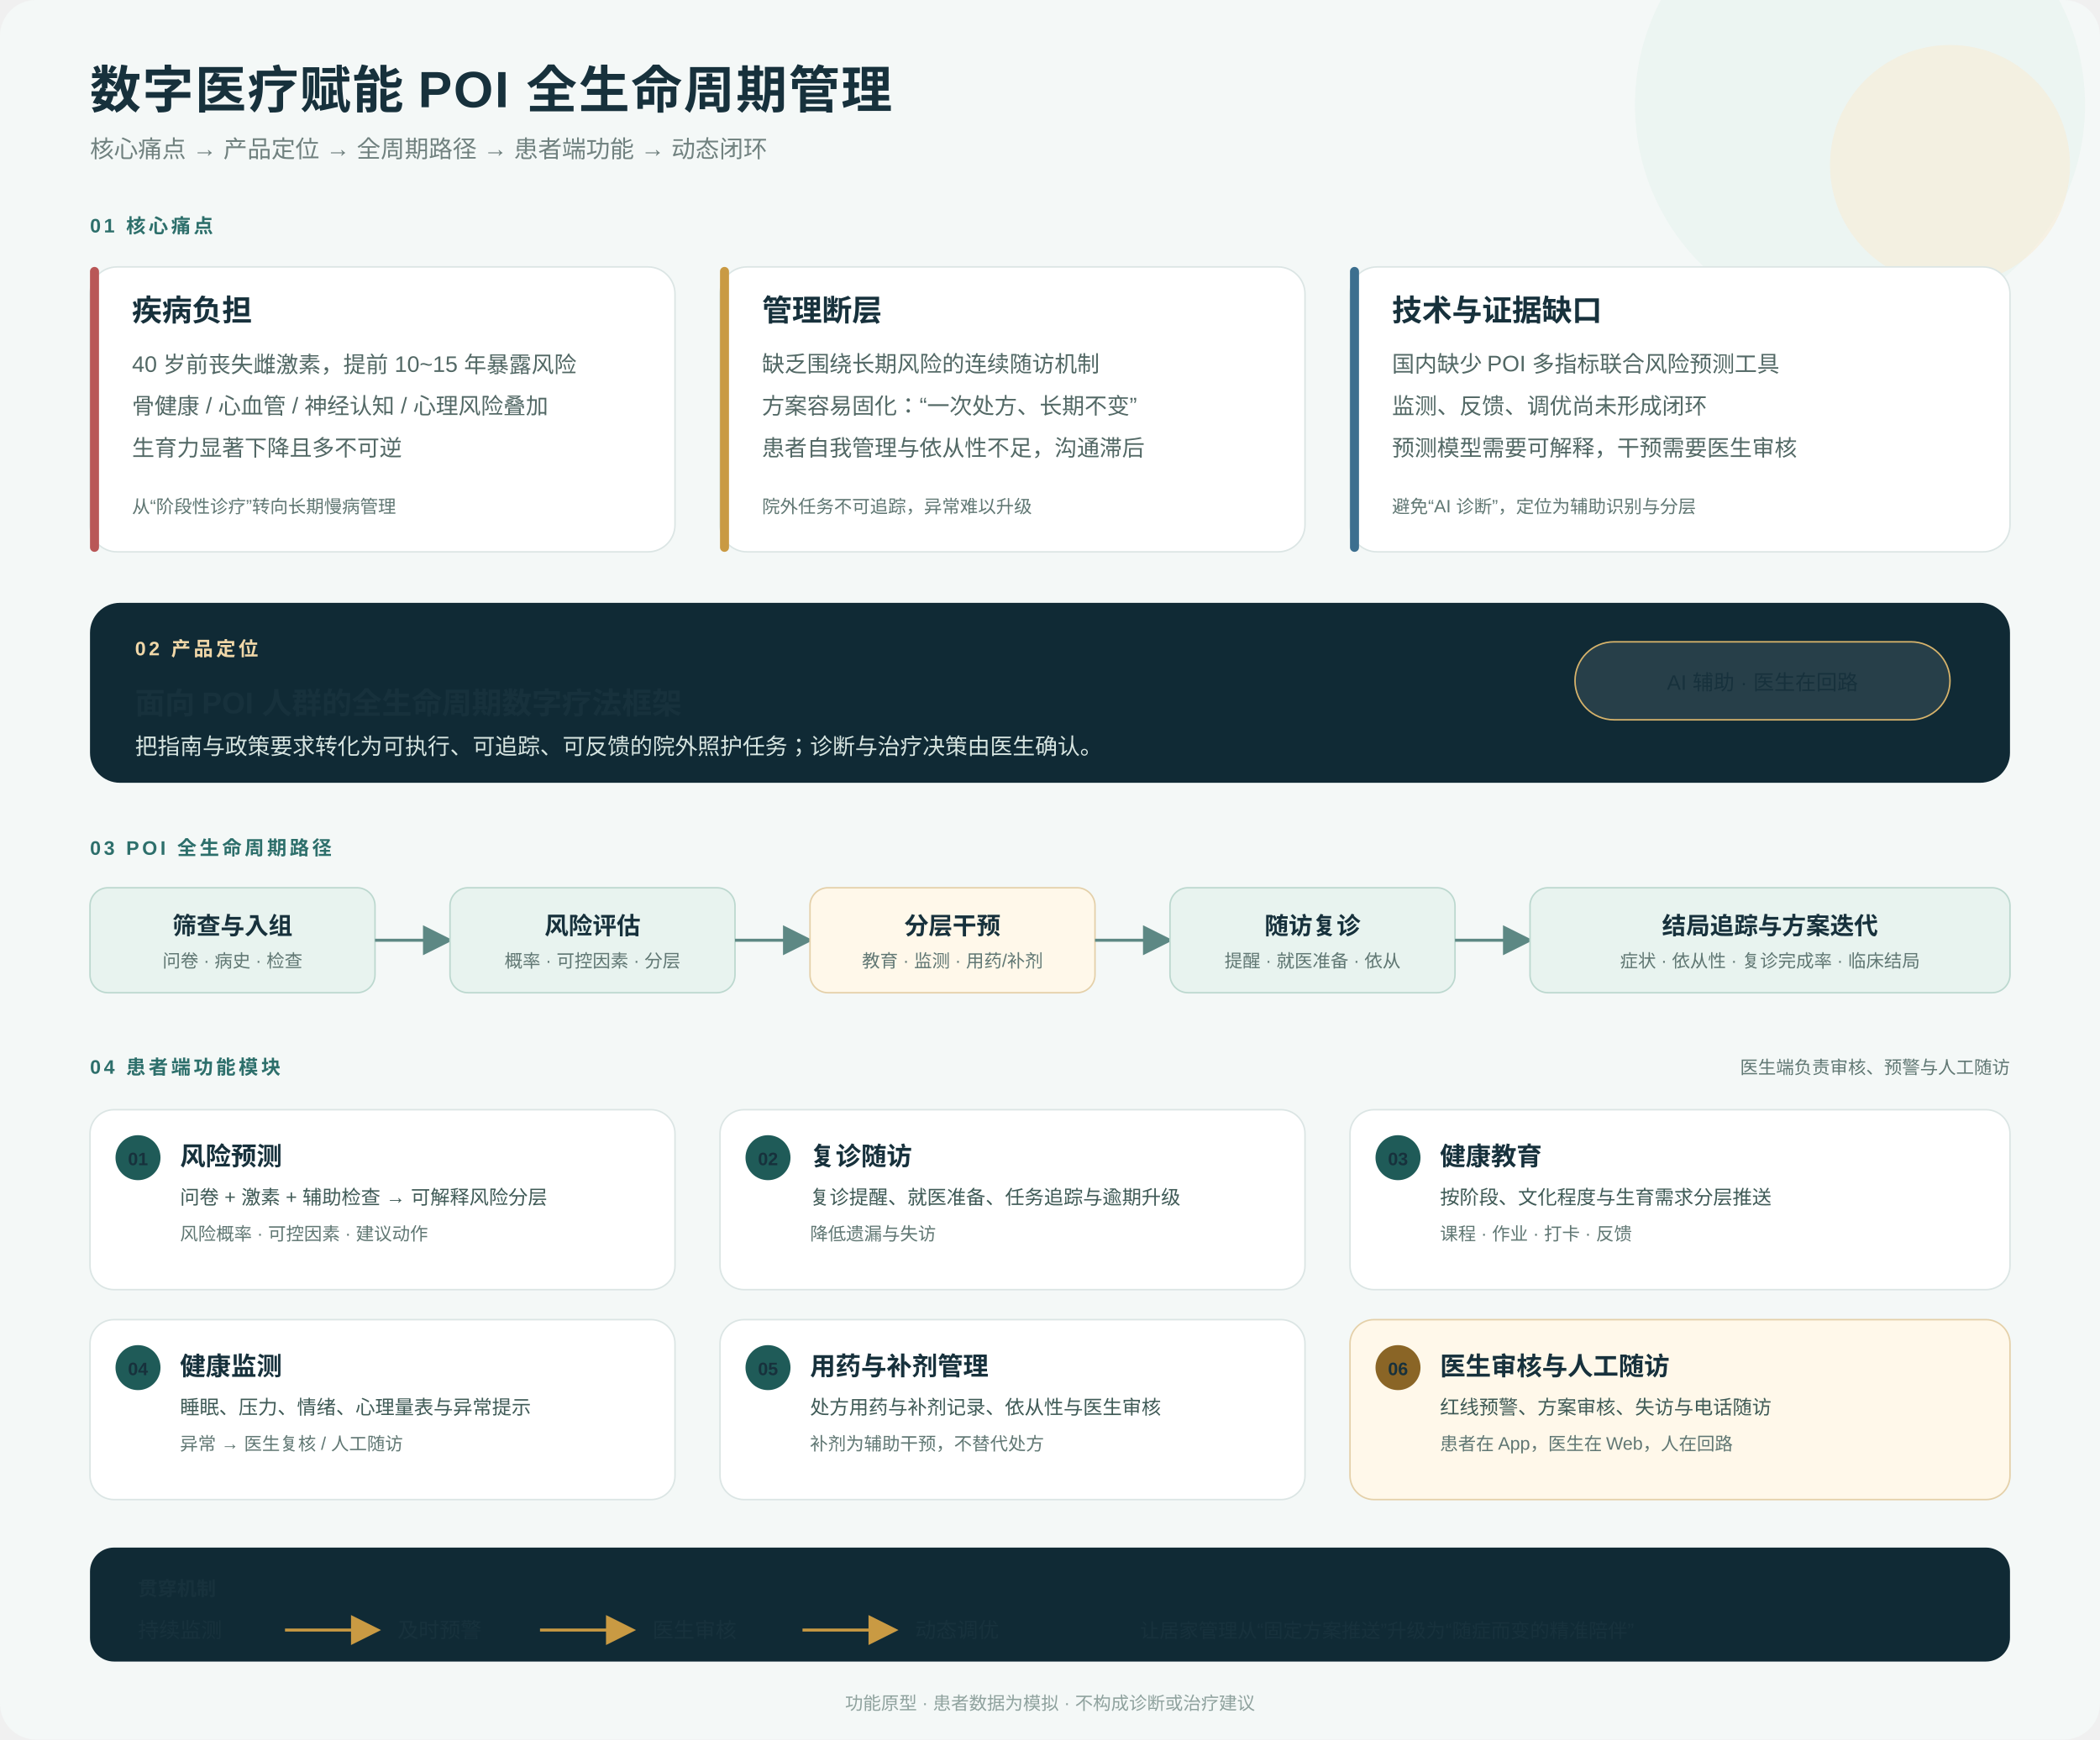
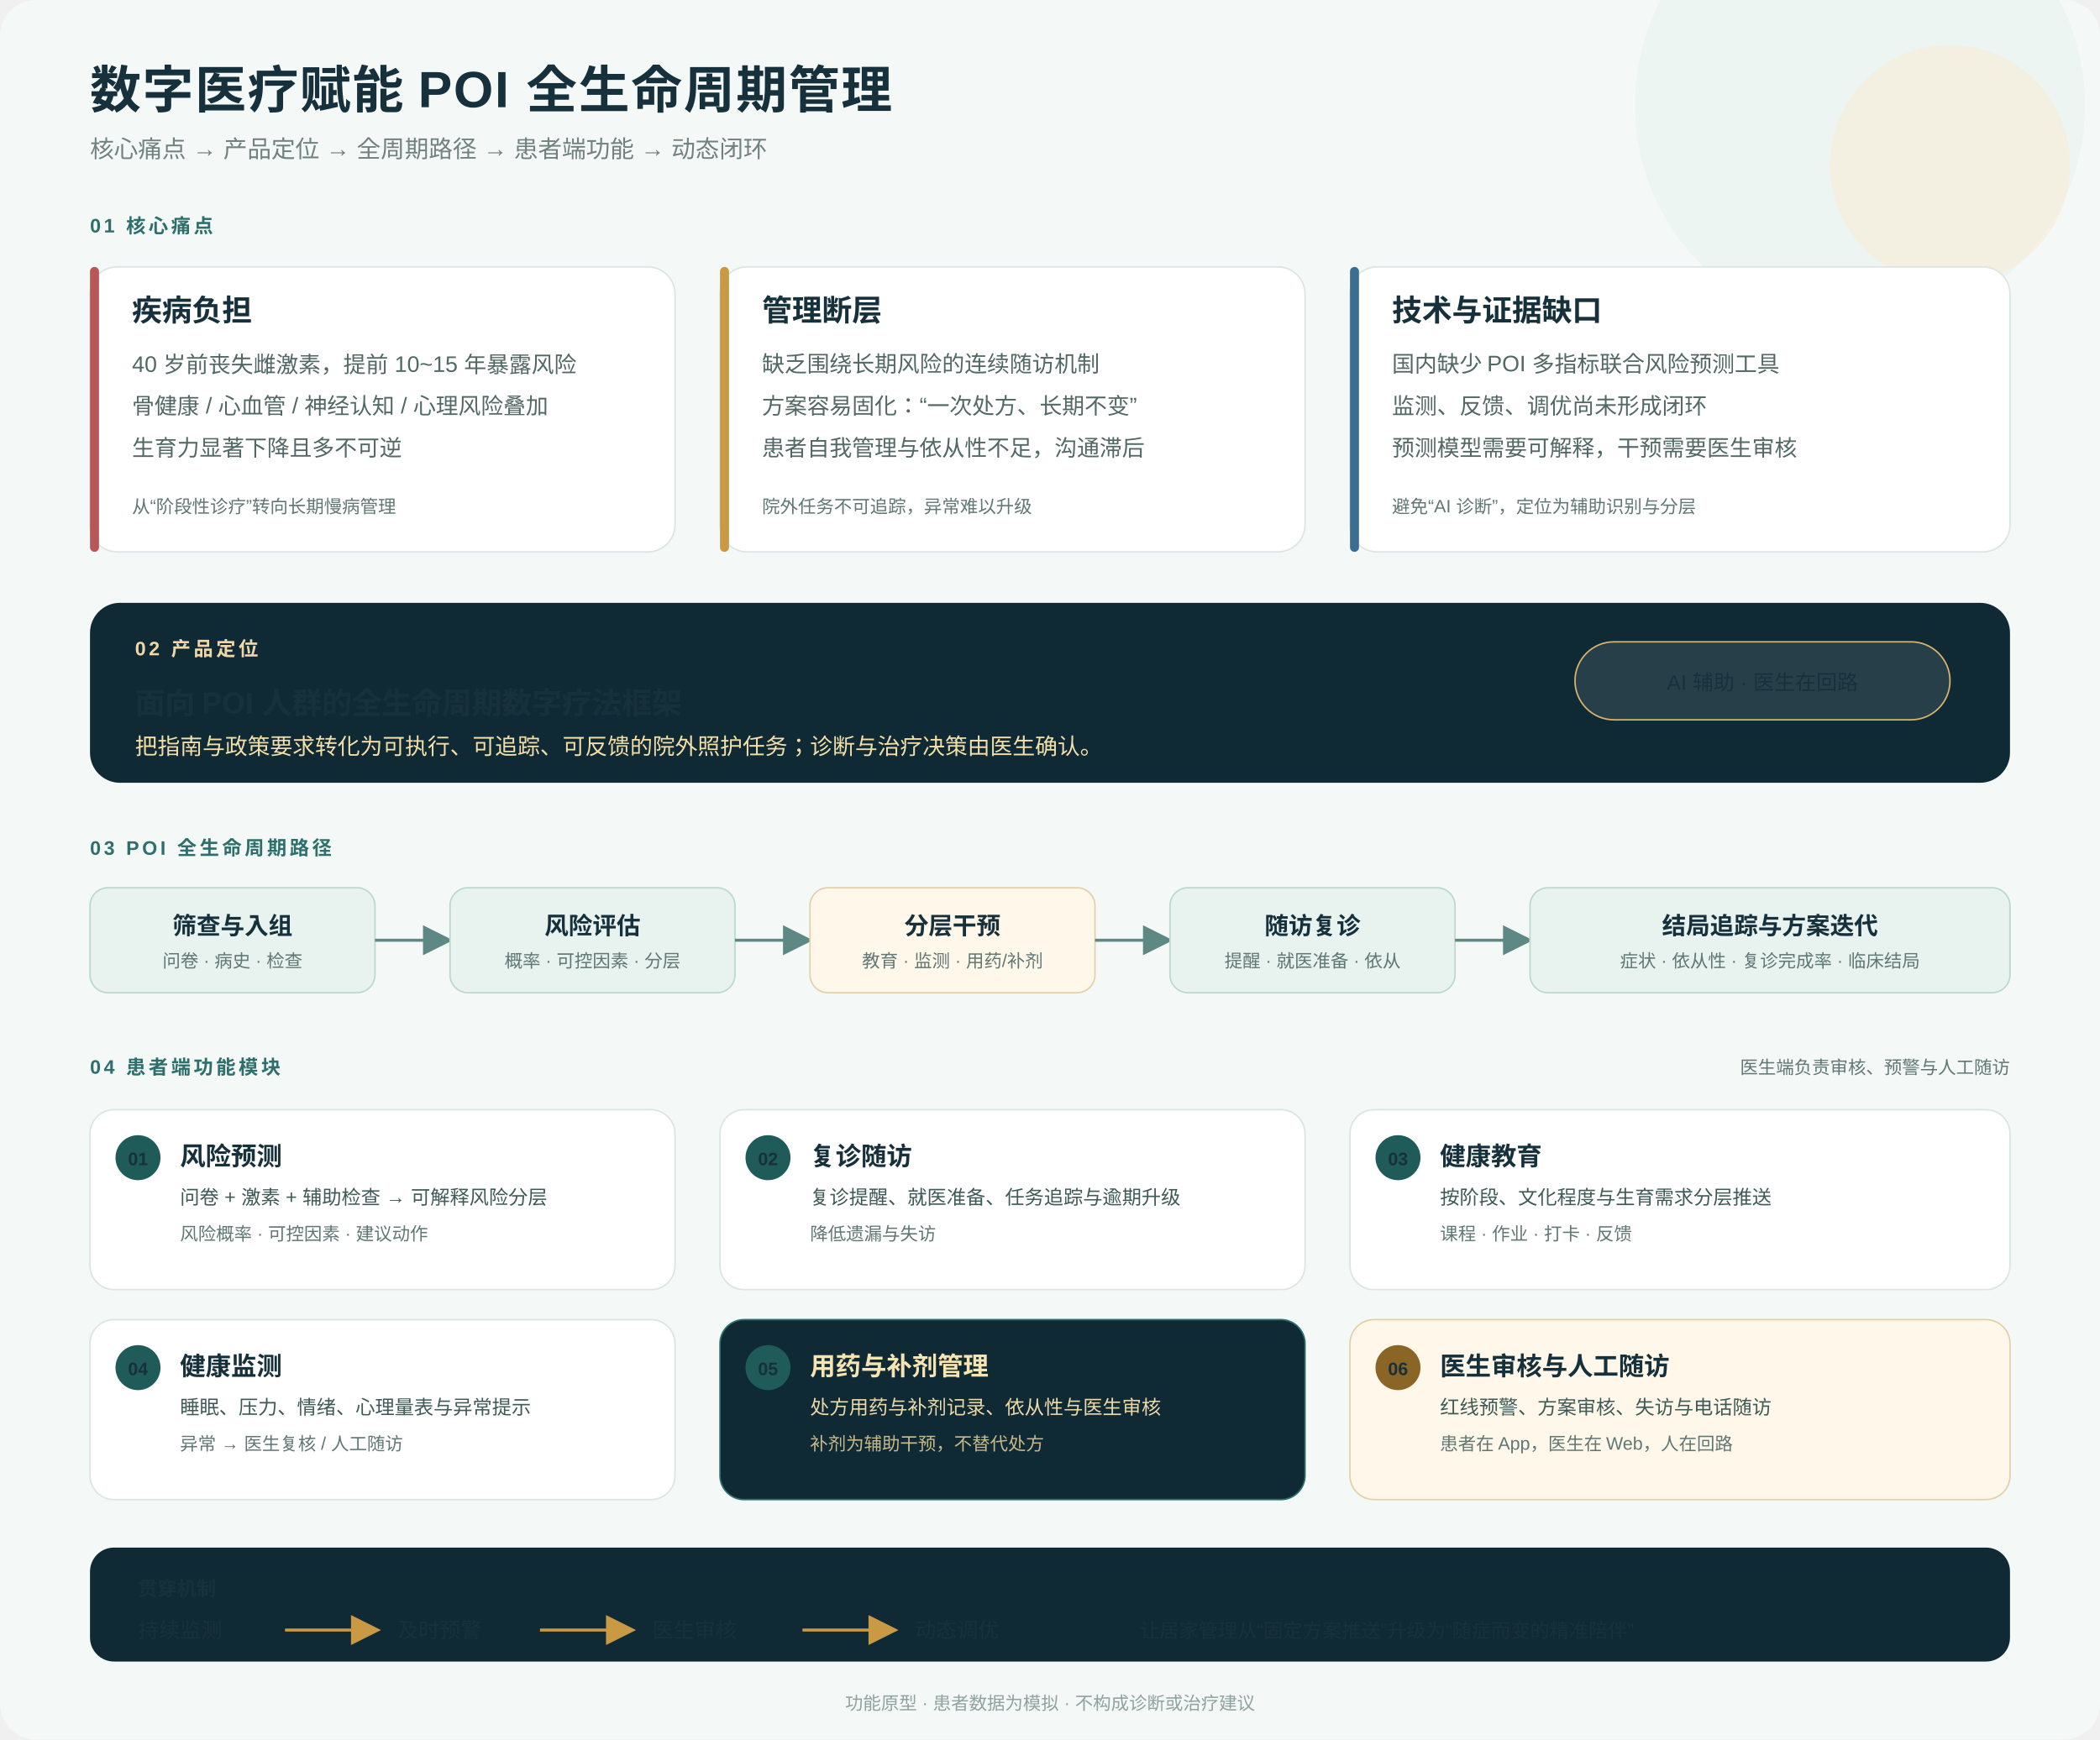
<svg xmlns="http://www.w3.org/2000/svg" viewBox="0 0 1400 1160" width="1400" height="1160">
  <defs>
    <marker id="arrow" markerWidth="10" markerHeight="10" refX="8" refY="5" orient="auto">
      <path d="M0,0 L10,5 L0,10 z" fill="#5d8884" />
    </marker>
    <marker id="arrow-gold" markerWidth="10" markerHeight="10" refX="8" refY="5" orient="auto">
      <path d="M0,0 L10,5 L0,10 z" fill="#c99a43" />
    </marker>
    <style>
      text { font-family: "Microsoft YaHei", "PingFang SC", Arial, sans-serif; fill: #17313c; }
      .title { font-size: 34px; font-weight: 700; letter-spacing: 1px; }
      .subtitle { font-size: 16px; fill: #70817f; }
      .section { font-size: 13px; font-weight: 700; letter-spacing: 2px; fill: #2d6f6b; }
      .on-dark { fill: #f0d7a8; }
      .card-title { font-size: 20px; font-weight: 700; }
      .body { font-size: 15px; fill: #526865; }
      .small { font-size: 12px; fill: #607773; }
      .on-dark-body { fill: #d7e5e1; }
      .on-dark-small { fill: #b5ccc6; }
      .step { font-size: 16px; font-weight: 700; }
      .module-title { font-size: 17px; font-weight: 700; }
      .module-body { font-size: 13px; fill: #3f5a56; }
      .footer { font-size: 12px; fill: #8fa29e; }
    </style>
  </defs>
  <rect width="1400" height="1160" rx="24" fill="#f4f8f7" />
  <circle cx="1240" cy="70" r="150" fill="#e8f3ef" opacity="0.7" />
  <circle cx="1300" cy="110" r="80" fill="#f7ecd8" opacity="0.65" />
  <text x="60" y="72" class="title">数字医疗赋能 POI 全生命周期管理</text>
  <text x="60" y="105" class="subtitle">核心痛点 → 产品定位 → 全周期路径 → 患者端功能 → 动态闭环</text>
  <text x="60" y="155" class="section">01  核心痛点</text>
  <rect x="60" y="178" width="390" height="190" rx="18" fill="#ffffff" stroke="#dbe5e4" />
  <rect x="60" y="178" width="6" height="190" rx="3" fill="#b95757" />
  <text x="88" y="214" class="card-title">疾病负担</text>
  <text x="88" y="248" class="body">40 岁前丧失雌激素，提前 10~15 年暴露风险</text>
  <text x="88" y="276" class="body">骨健康 / 心血管 / 神经认知 / 心理风险叠加</text>
  <text x="88" y="304" class="body">生育力显著下降且多不可逆</text>
  <text x="88" y="342" class="small">从“阶段性诊疗”转向长期慢病管理</text>
  <rect x="480" y="178" width="390" height="190" rx="18" fill="#ffffff" stroke="#dbe5e4" />
  <rect x="480" y="178" width="6" height="190" rx="3" fill="#c99a43" />
  <text x="508" y="214" class="card-title">管理断层</text>
  <text x="508" y="248" class="body">缺乏围绕长期风险的连续随访机制</text>
  <text x="508" y="276" class="body">方案容易固化：“一次处方、长期不变”</text>
  <text x="508" y="304" class="body">患者自我管理与依从性不足，沟通滞后</text>
  <text x="508" y="342" class="small">院外任务不可追踪，异常难以升级</text>
  <rect x="900" y="178" width="440" height="190" rx="18" fill="#ffffff" stroke="#dbe5e4" />
  <rect x="900" y="178" width="6" height="190" rx="3" fill="#3c6f8f" />
  <text x="928" y="214" class="card-title">技术与证据缺口</text>
  <text x="928" y="248" class="body">国内缺少 POI 多指标联合风险预测工具</text>
  <text x="928" y="276" class="body">监测、反馈、调优尚未形成闭环</text>
  <text x="928" y="304" class="body">预测模型需要可解释，干预需要医生审核</text>
  <text x="928" y="342" class="small">避免“AI 诊断”，定位为辅助识别与分层</text>
  <rect x="60" y="402" width="1280" height="120" rx="20" fill="#102a35" />
  <text x="90" y="437" class="section on-dark">02  产品定位</text>
  <text x="90" y="476" class="card-title" fill="#ffffff">面向 POI 人群的全生命周期数字疗法框架</text>
-   <text x="90" y="503" class="body on-dark-body">把指南与政策要求转化为可执行、可追踪、可反馈的院外照护任务；诊断与治疗决策由医生确认。</text>
+   <text x="90" y="503" class="body" style="fill:#f4dfa9">把指南与政策要求转化为可执行、可追踪、可反馈的院外照护任务；诊断与治疗决策由医生确认。</text>
  <rect x="1050" y="428" width="250" height="52" rx="26" fill="rgba(255,255,255,0.1)" stroke="#d7b36b" />
  <text x="1175" y="460" text-anchor="middle" font-size="14" fill="#f0d7a8">AI 辅助 · 医生在回路</text>
  <text x="60" y="570" class="section">03  POI 全生命周期路径</text>
  <rect x="60" y="592" width="190" height="70" rx="12" fill="#e8f3ef" stroke="#bcd8cf" />
  <text x="155" y="623" text-anchor="middle" class="step">筛查与入组</text>
  <text x="155" y="645" text-anchor="middle" class="small">问卷 · 病史 · 检查</text>
  <line x1="250" y1="627" x2="298" y2="627" stroke="#5d8884" stroke-width="2" marker-end="url(#arrow)" />
  <rect x="300" y="592" width="190" height="70" rx="12" fill="#e8f3ef" stroke="#bcd8cf" />
  <text x="395" y="623" text-anchor="middle" class="step">风险评估</text>
  <text x="395" y="645" text-anchor="middle" class="small">概率 · 可控因素 · 分层</text>
  <line x1="490" y1="627" x2="538" y2="627" stroke="#5d8884" stroke-width="2" marker-end="url(#arrow)" />
  <rect x="540" y="592" width="190" height="70" rx="12" fill="#fff8ea" stroke="#e4d0a9" />
  <text x="635" y="623" text-anchor="middle" class="step">分层干预</text>
  <text x="635" y="645" text-anchor="middle" class="small">教育 · 监测 · 用药/补剂</text>
  <line x1="730" y1="627" x2="778" y2="627" stroke="#5d8884" stroke-width="2" marker-end="url(#arrow)" />
  <rect x="780" y="592" width="190" height="70" rx="12" fill="#e8f3ef" stroke="#bcd8cf" />
  <text x="875" y="623" text-anchor="middle" class="step">随访复诊</text>
  <text x="875" y="645" text-anchor="middle" class="small">提醒 · 就医准备 · 依从</text>
  <line x1="970" y1="627" x2="1018" y2="627" stroke="#5d8884" stroke-width="2" marker-end="url(#arrow)" />
  <rect x="1020" y="592" width="320" height="70" rx="12" fill="#e8f3ef" stroke="#bcd8cf" />
  <text x="1180" y="623" text-anchor="middle" class="step">结局追踪与方案迭代</text>
  <text x="1180" y="645" text-anchor="middle" class="small">症状 · 依从性 · 复诊完成率 · 临床结局</text>
  <text x="60" y="716" class="section">04  患者端功能模块</text>
  <text x="1340" y="716" text-anchor="end" class="small">医生端负责审核、预警与人工随访</text>
  <g>
    <rect x="60" y="740" width="390" height="120" rx="16" fill="#ffffff" stroke="#dbe5e4" />
    <circle cx="92" cy="772" r="15" fill="#1f5b58" />
    <text x="92" y="777" text-anchor="middle" font-size="12" font-weight="700" fill="#ffffff">01</text>
    <text x="120" y="777" class="module-title">风险预测</text>
    <text x="120" y="803" class="module-body">问卷 + 激素 + 辅助检查 → 可解释风险分层</text>
    <text x="120" y="827" class="small">风险概率 · 可控因素 · 建议动作</text>
  </g>
  <g>
    <rect x="480" y="740" width="390" height="120" rx="16" fill="#ffffff" stroke="#dbe5e4" />
    <circle cx="512" cy="772" r="15" fill="#1f5b58" />
    <text x="512" y="777" text-anchor="middle" font-size="12" font-weight="700" fill="#ffffff">02</text>
    <text x="540" y="777" class="module-title">复诊随访</text>
    <text x="540" y="803" class="module-body">复诊提醒、就医准备、任务追踪与逾期升级</text>
    <text x="540" y="827" class="small">降低遗漏与失访</text>
  </g>
  <g>
    <rect x="900" y="740" width="440" height="120" rx="16" fill="#ffffff" stroke="#dbe5e4" />
    <circle cx="932" cy="772" r="15" fill="#1f5b58" />
    <text x="932" y="777" text-anchor="middle" font-size="12" font-weight="700" fill="#ffffff">03</text>
    <text x="960" y="777" class="module-title">健康教育</text>
    <text x="960" y="803" class="module-body">按阶段、文化程度与生育需求分层推送</text>
    <text x="960" y="827" class="small">课程 · 作业 · 打卡 · 反馈</text>
  </g>
  <g>
    <rect x="60" y="880" width="390" height="120" rx="16" fill="#ffffff" stroke="#dbe5e4" />
    <circle cx="92" cy="912" r="15" fill="#1f5b58" />
    <text x="92" y="917" text-anchor="middle" font-size="12" font-weight="700" fill="#ffffff">04</text>
    <text x="120" y="917" class="module-title">健康监测</text>
    <text x="120" y="943" class="module-body">睡眠、压力、情绪、心理量表与异常提示</text>
    <text x="120" y="967" class="small">异常 → 医生复核 / 人工随访</text>
  </g>
  <g>
-     <rect x="480" y="880" width="390" height="120" rx="16" fill="#ffffff" stroke="#dbe5e4" />
+     <rect x="480" y="880" width="390" height="120" rx="16" fill="#102a35" stroke="#2d6f6b" />
    <circle cx="512" cy="912" r="15" fill="#1f5b58" />
    <text x="512" y="917" text-anchor="middle" font-size="12" font-weight="700" fill="#ffffff">05</text>
-     <text x="540" y="917" class="module-title">用药与补剂管理</text>
-     <text x="540" y="943" class="module-body">处方用药与补剂记录、依从性与医生审核</text>
-     <text x="540" y="967" class="small">补剂为辅助干预，不替代处方</text>
+     <text x="540" y="917" class="module-title" style="fill:#f7e4b3">用药与补剂管理</text>
+     <text x="540" y="943" class="module-body" style="fill:#ecd9a8">处方用药与补剂记录、依从性与医生审核</text>
+     <text x="540" y="967" class="small" style="fill:#c9b989">补剂为辅助干预，不替代处方</text>
  </g>
  <g>
    <rect x="900" y="880" width="440" height="120" rx="16" fill="#fff8ea" stroke="#e4d0a9" />
    <circle cx="932" cy="912" r="15" fill="#8a6526" />
    <text x="932" y="917" text-anchor="middle" font-size="12" font-weight="700" fill="#ffffff">06</text>
    <text x="960" y="917" class="module-title">医生审核与人工随访</text>
    <text x="960" y="943" class="module-body">红线预警、方案审核、失访与电话随访</text>
    <text x="960" y="967" class="small">患者在 App，医生在 Web，人在回路</text>
  </g>
  <rect x="60" y="1032" width="1280" height="76" rx="16" fill="#102a35" />
  <text x="92" y="1064" font-size="13" font-weight="700" fill="#d7b36b">贯穿机制</text>
  <text x="92" y="1092" font-size="14" fill="#dbe9e6">持续监测</text>
  <line x1="190" y1="1087" x2="250" y2="1087" stroke="#c99a43" stroke-width="2" marker-end="url(#arrow-gold)" />
  <text x="265" y="1092" font-size="14" fill="#dbe9e6">及时预警</text>
  <line x1="360" y1="1087" x2="420" y2="1087" stroke="#c99a43" stroke-width="2" marker-end="url(#arrow-gold)" />
  <text x="435" y="1092" font-size="14" fill="#dbe9e6">医生审核</text>
  <line x1="535" y1="1087" x2="595" y2="1087" stroke="#c99a43" stroke-width="2" marker-end="url(#arrow-gold)" />
  <text x="610" y="1092" font-size="14" fill="#dbe9e6">动态调优</text>
  <text x="760" y="1092" font-size="13" fill="#a9c4bd">让居家管理从“固定方案推送”升级为“随症而变的精准陪伴”</text>
  <text x="700" y="1140" text-anchor="middle" class="footer">功能原型 · 患者数据为模拟 · 不构成诊断或治疗建议</text>
</svg>
